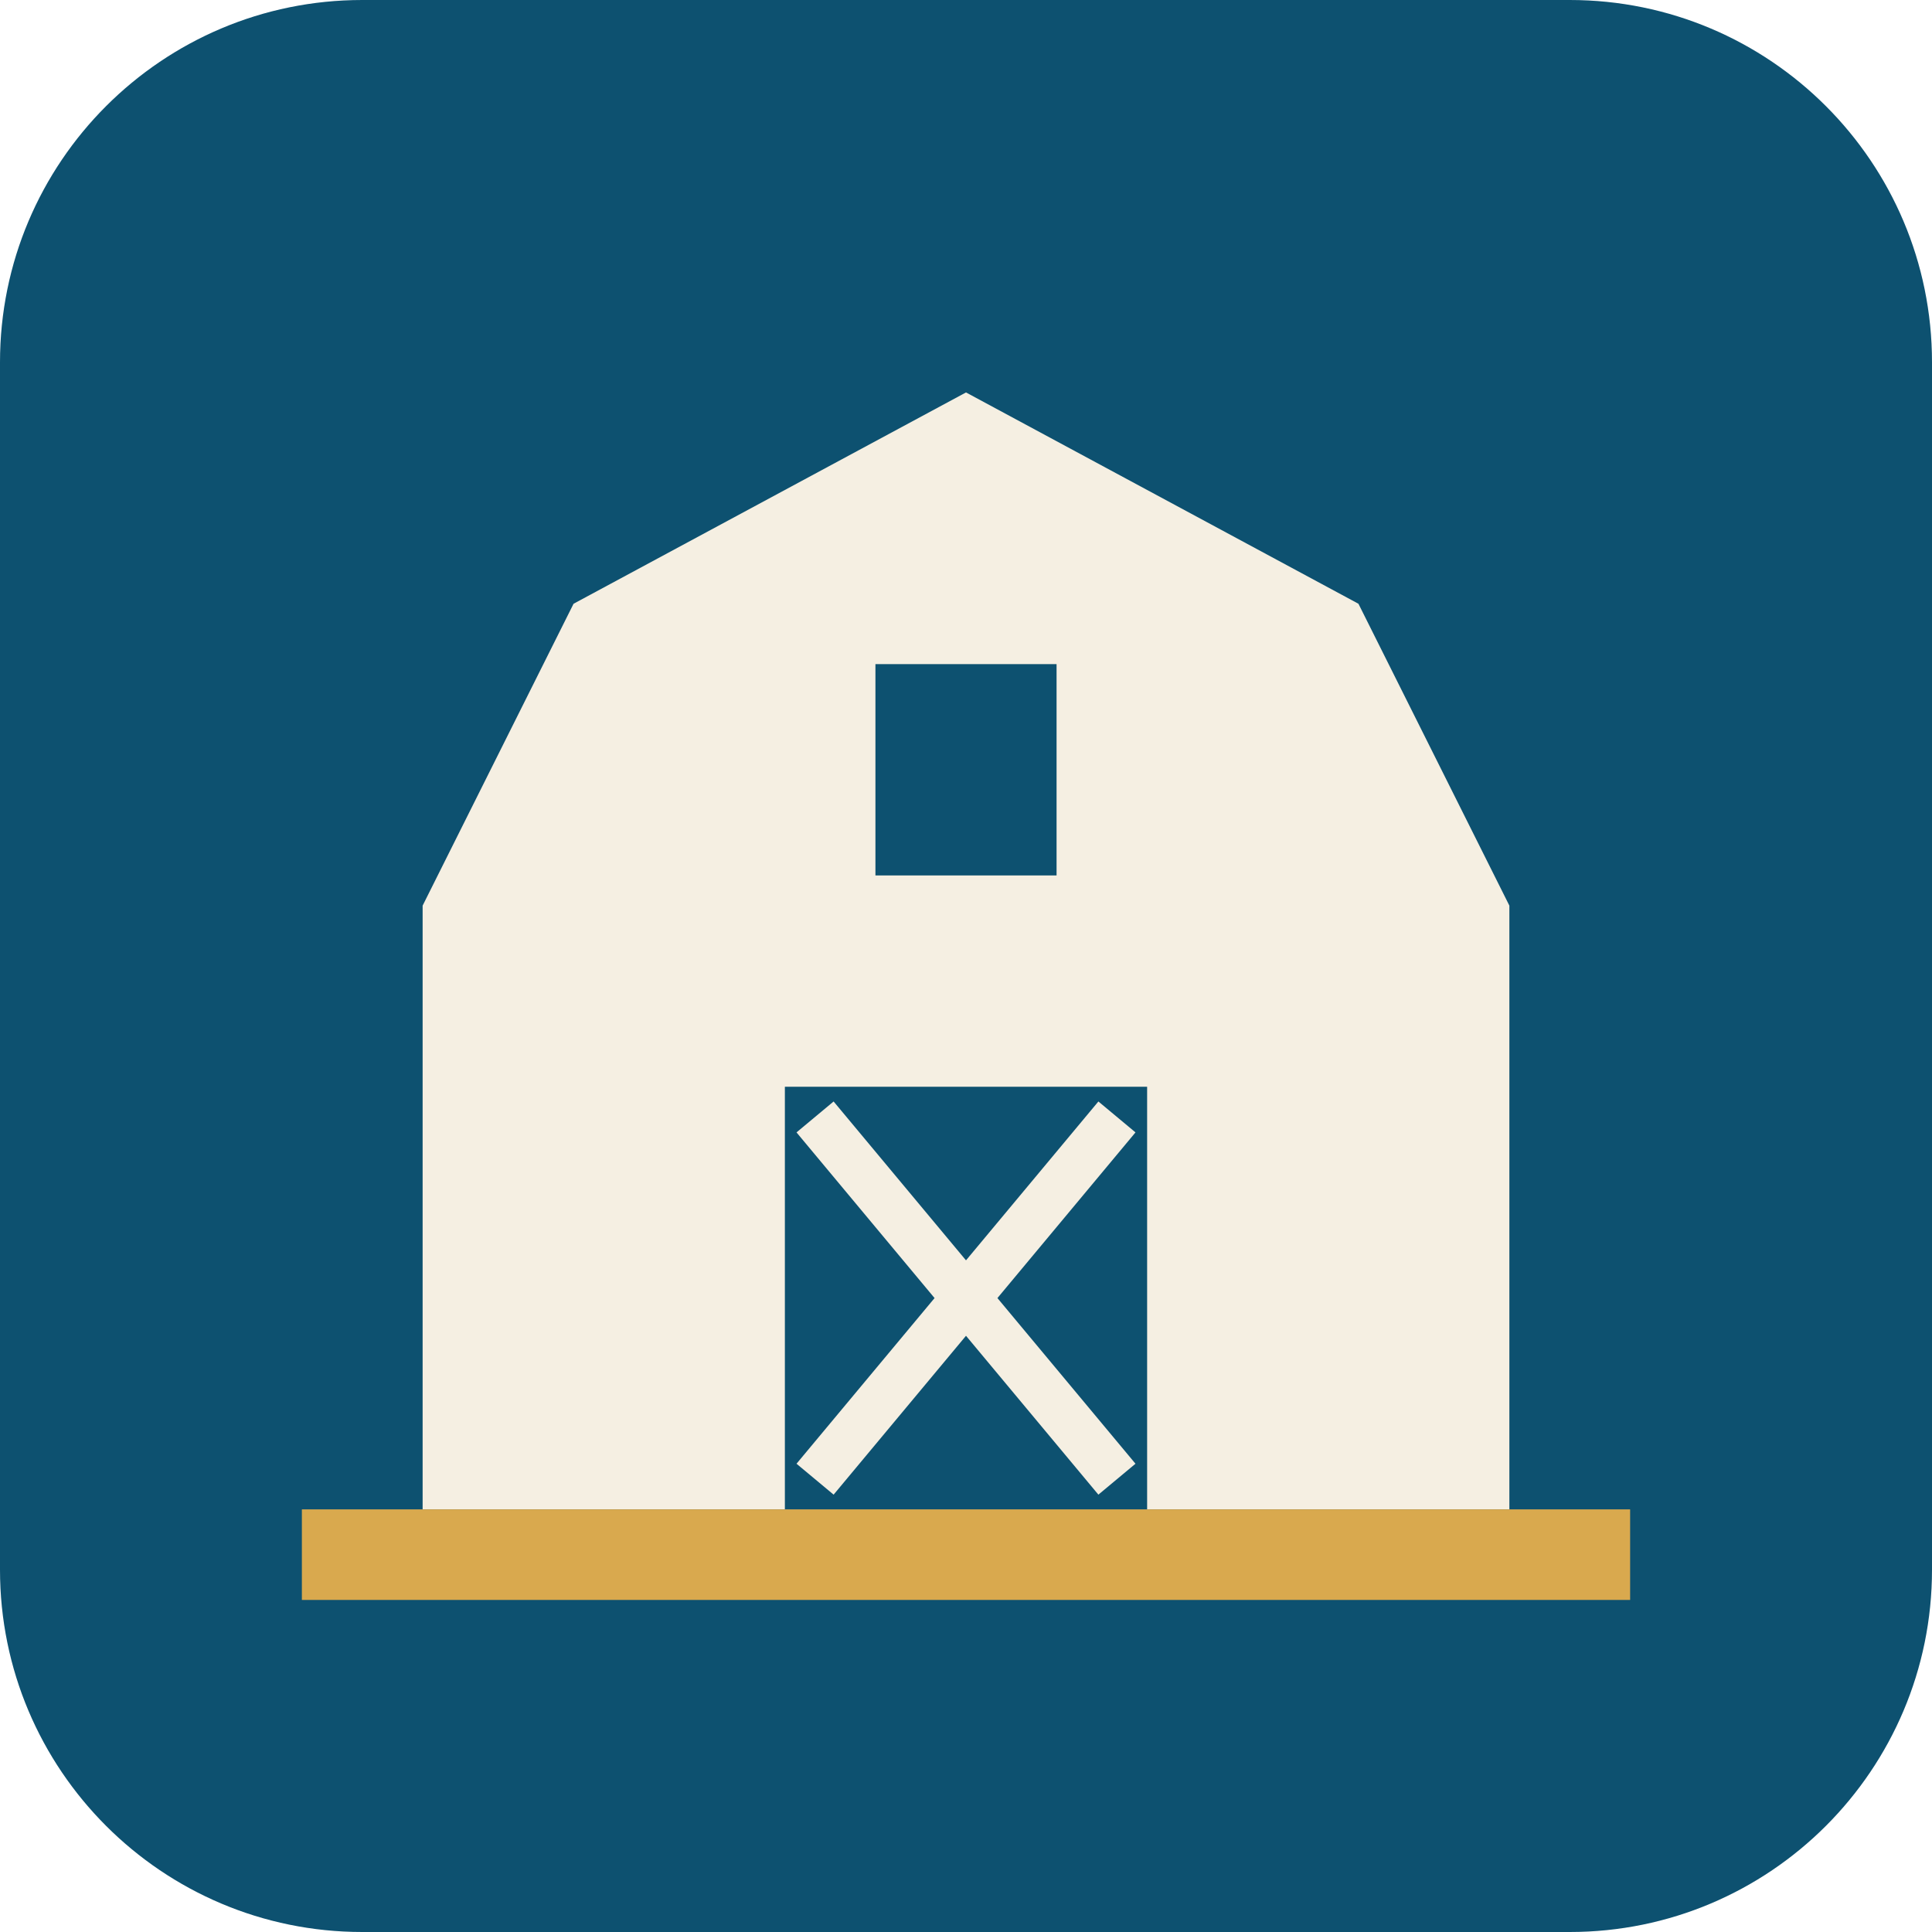
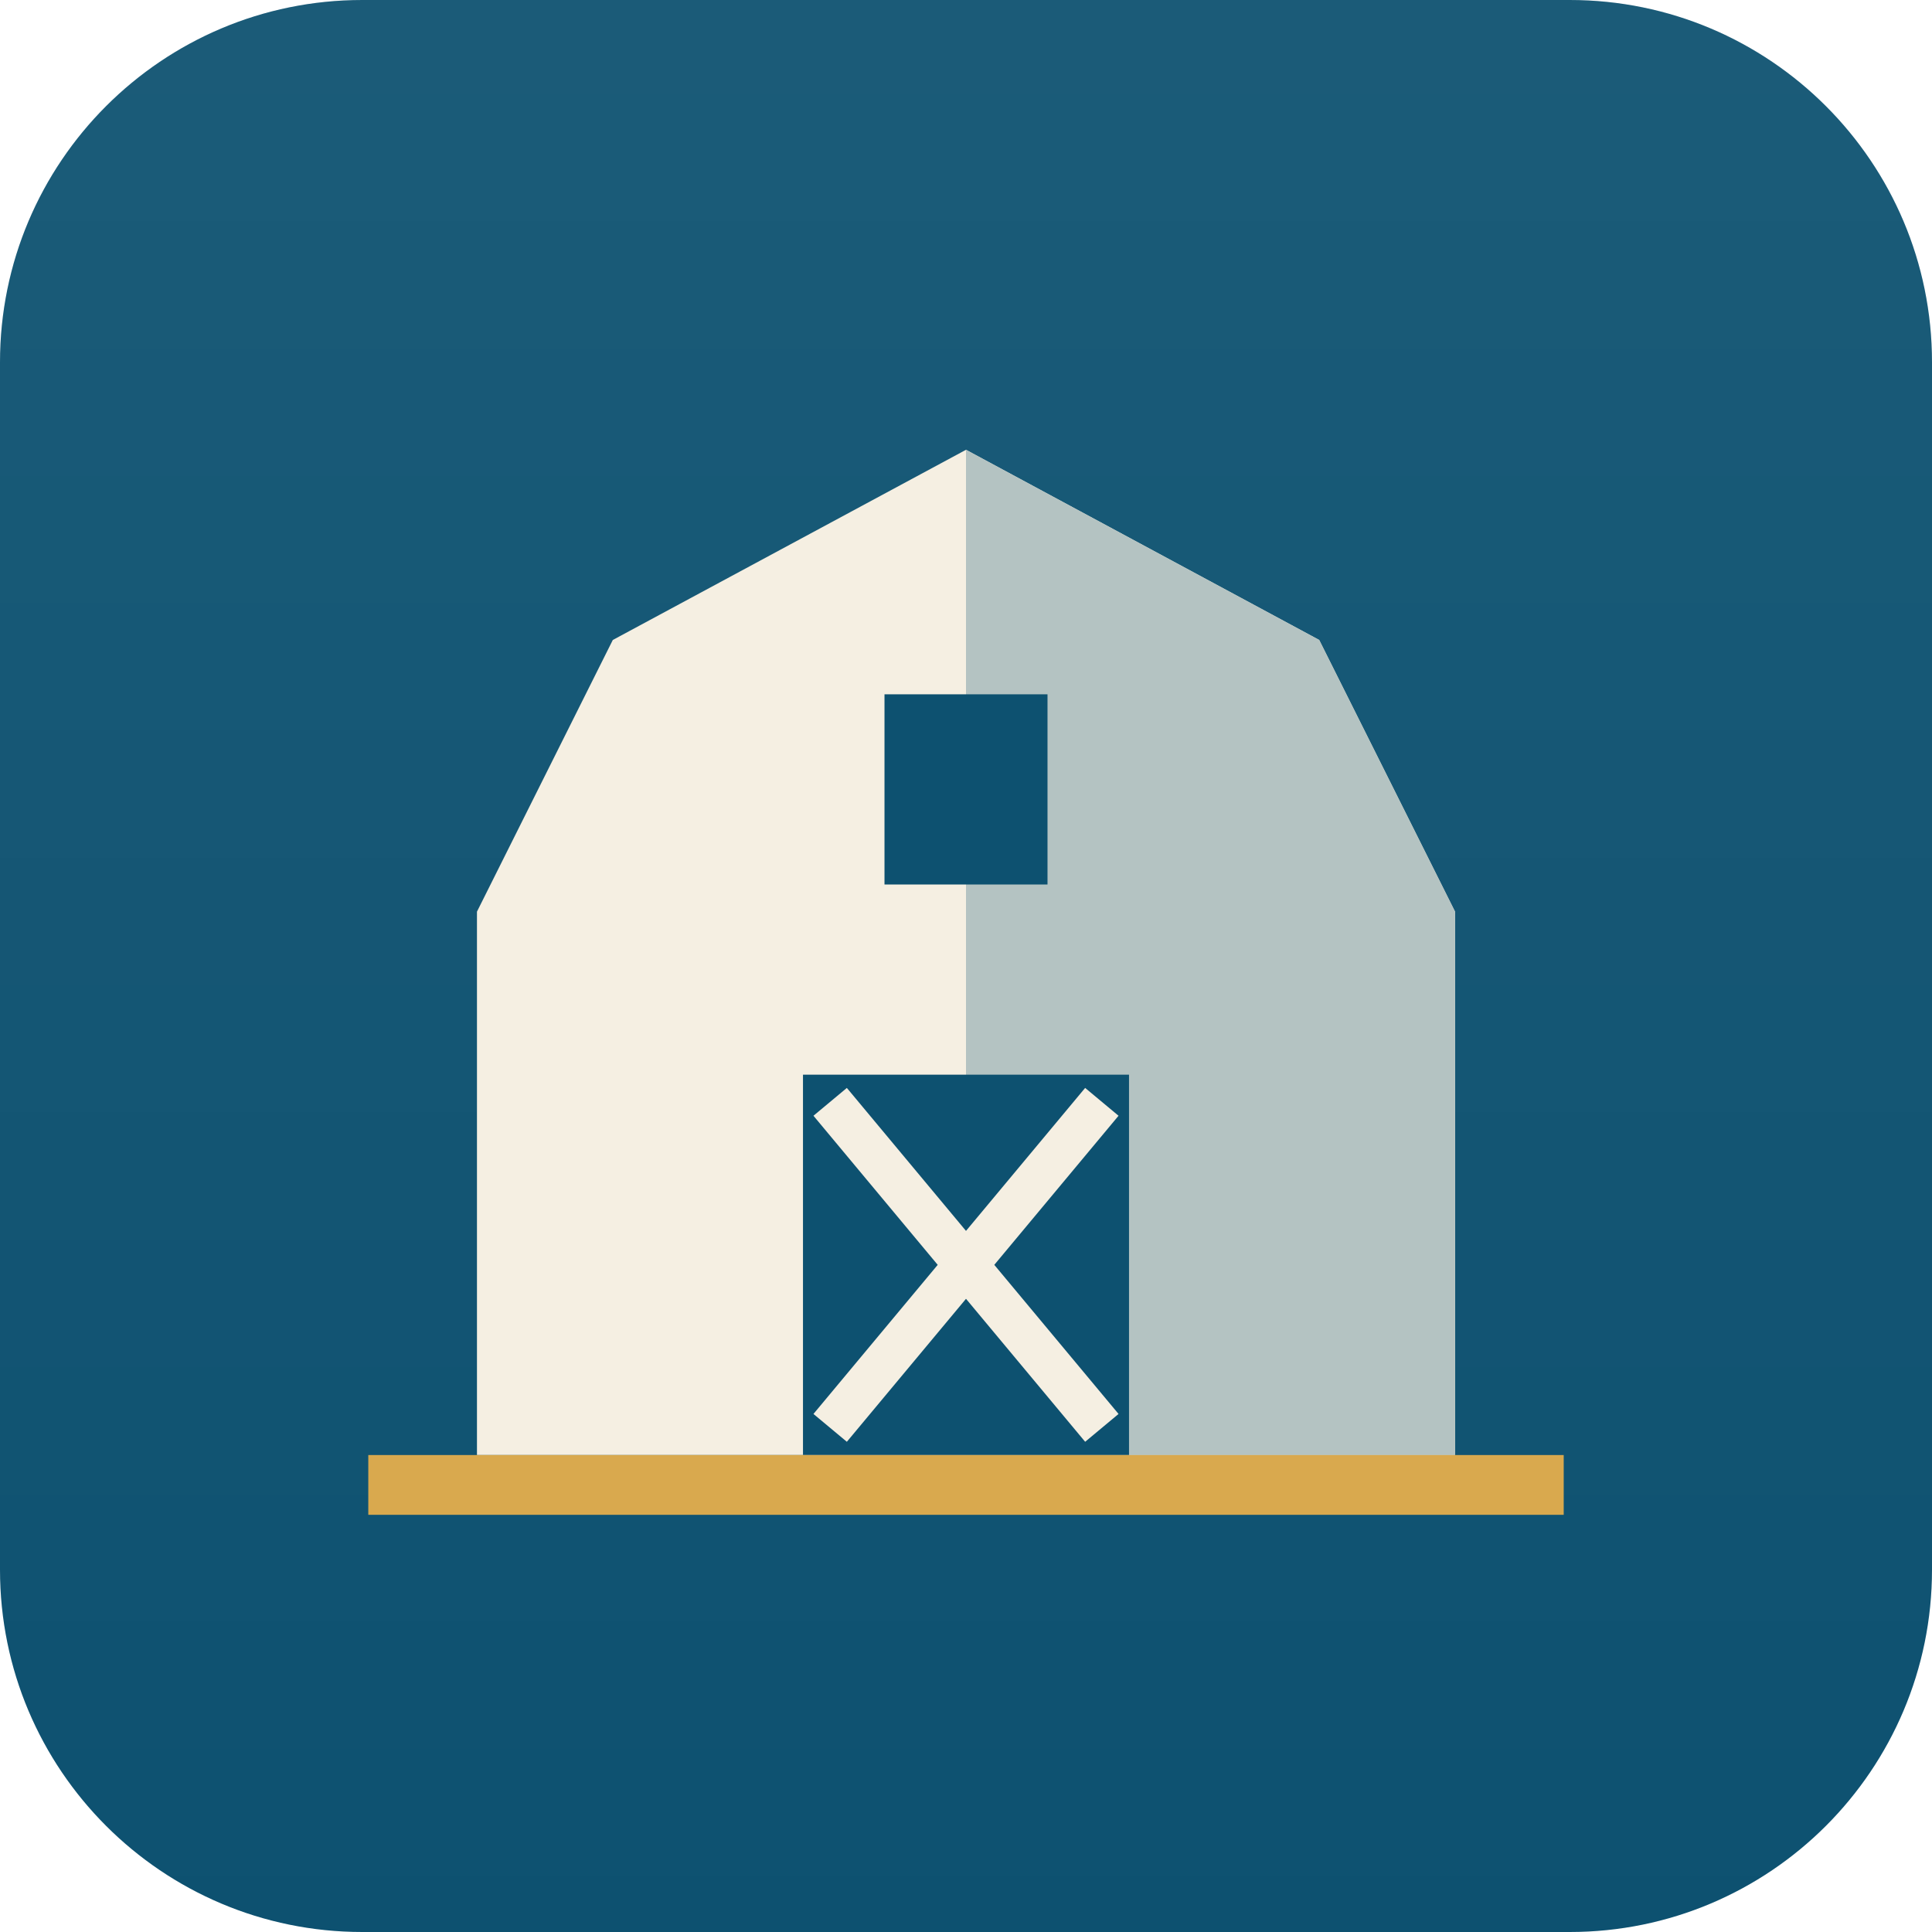
<svg xmlns="http://www.w3.org/2000/svg" viewBox="0 0 64 64">
+   <defs>
+     <linearGradient id="t" x1="0" y1="0" x2="0" y2="1">
+       <stop offset="0" stop-color="#fff" stop-opacity=".06" />
+       <stop offset="1" stop-color="#fff" stop-opacity="0" />
+     </linearGradient>
+   </defs>
  <rect width="64" height="64" rx="12" fill="#0D5170" />
-   <path d="M14 50 V30 L19 20 L32 13 L45 20 L50 30 V50 Z" fill="#F5EFE2" />
-   <path d="M26 50 V36 H38 V50 Z" fill="#0D5170" />
-   <path d="M27 37 L37 49 M37 37 L27 49" stroke="#F5EFE2" stroke-width="1.6" />
-   <rect x="29" y="22" width="6" height="7" fill="#0D5170" />
-   <rect x="10" y="50" width="44" height="3" fill="#D9A94E" />
+   <rect width="64" height="64" rx="12" fill="url(#t)" />
+   <g transform="translate(32 32) scale(0.9) translate(-32 -32)">
+     <path d="M14 50 V30 L19 20 L32 13 L45 20 L50 30 V50 Z" fill="#F5EFE2" />
+     <clipPath id="f">
+       <path d="M14 50 V30 L19 20 L32 13 L45 20 L50 30 V50 Z" />
+     </clipPath>
+     <path d="M32 0 V64 H64 V0 Z" fill="#b4c3c2" clip-path="url(#f)" />
+     <path d="M26 50 V36 H38 V50 Z" fill="#0D5170" />
+     <path d="M27 37 L37 49 M37 37 L27 49" stroke="#F5EFE2" stroke-width="1.6" />
+     <rect x="29" y="22" width="6" height="7" fill="#0D5170" />
+     <rect x="10" y="50" width="44" height="2.2" fill="#D9A94E" />
+   </g>
</svg>
